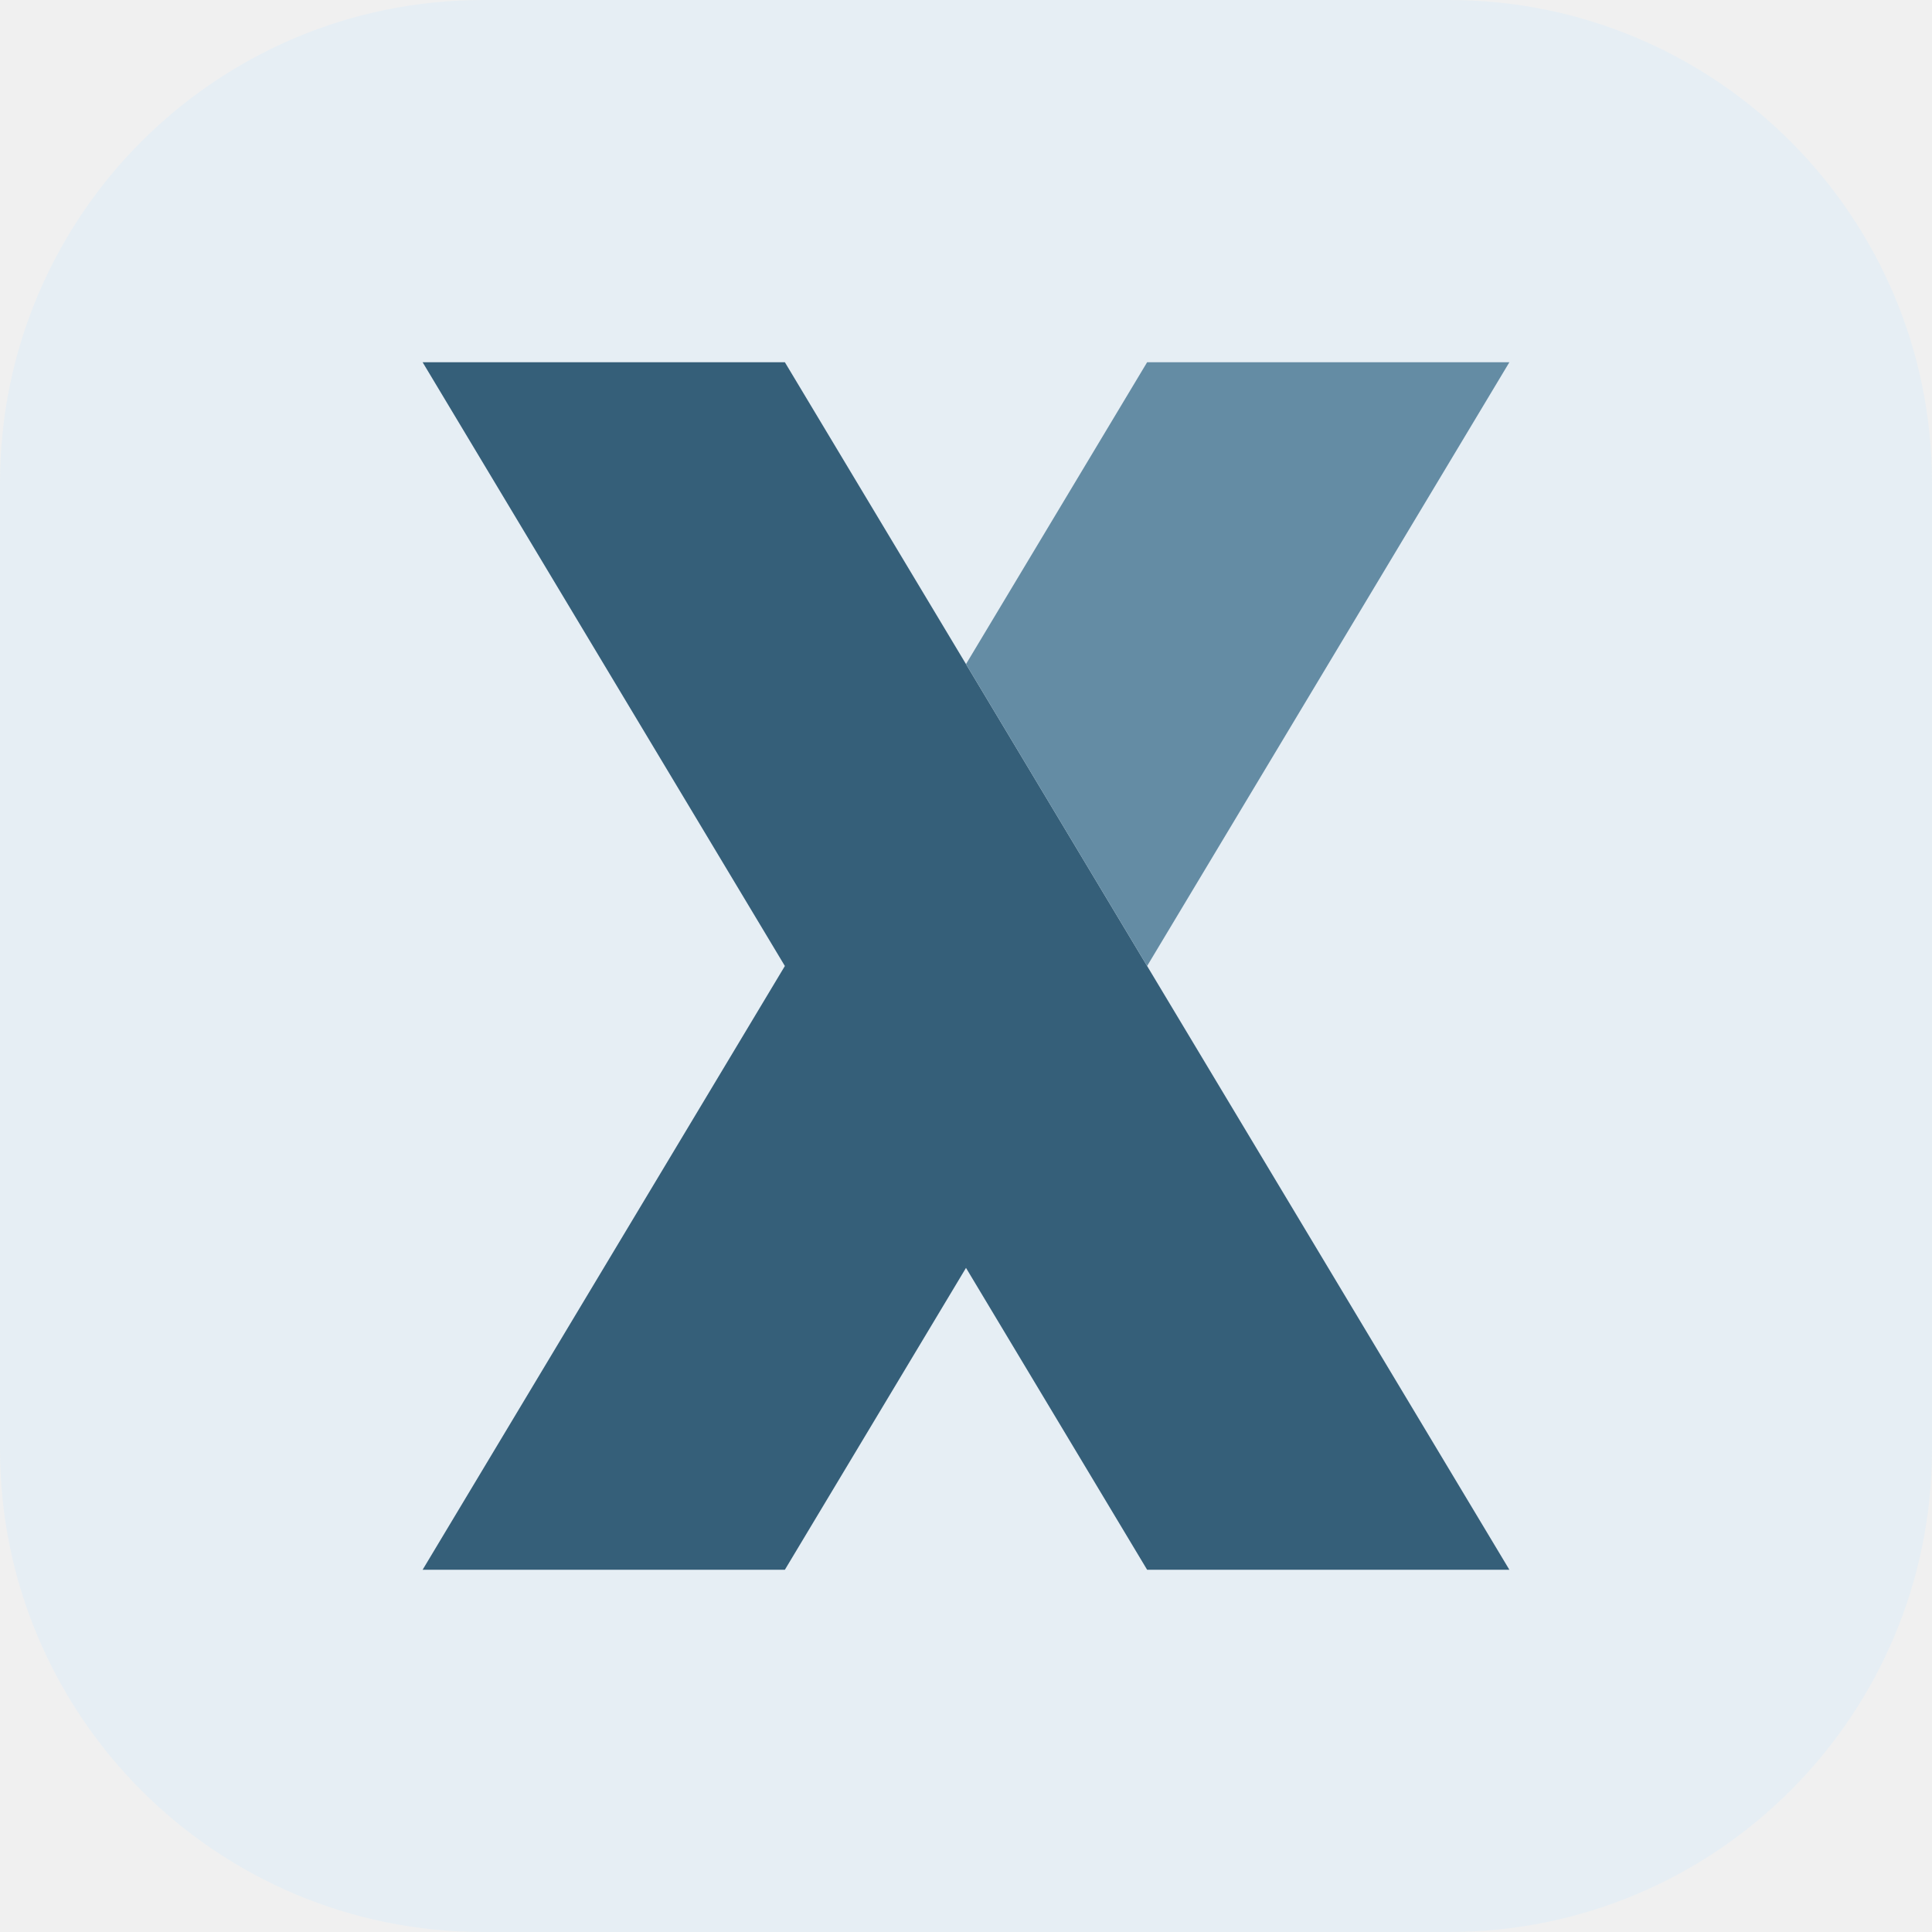
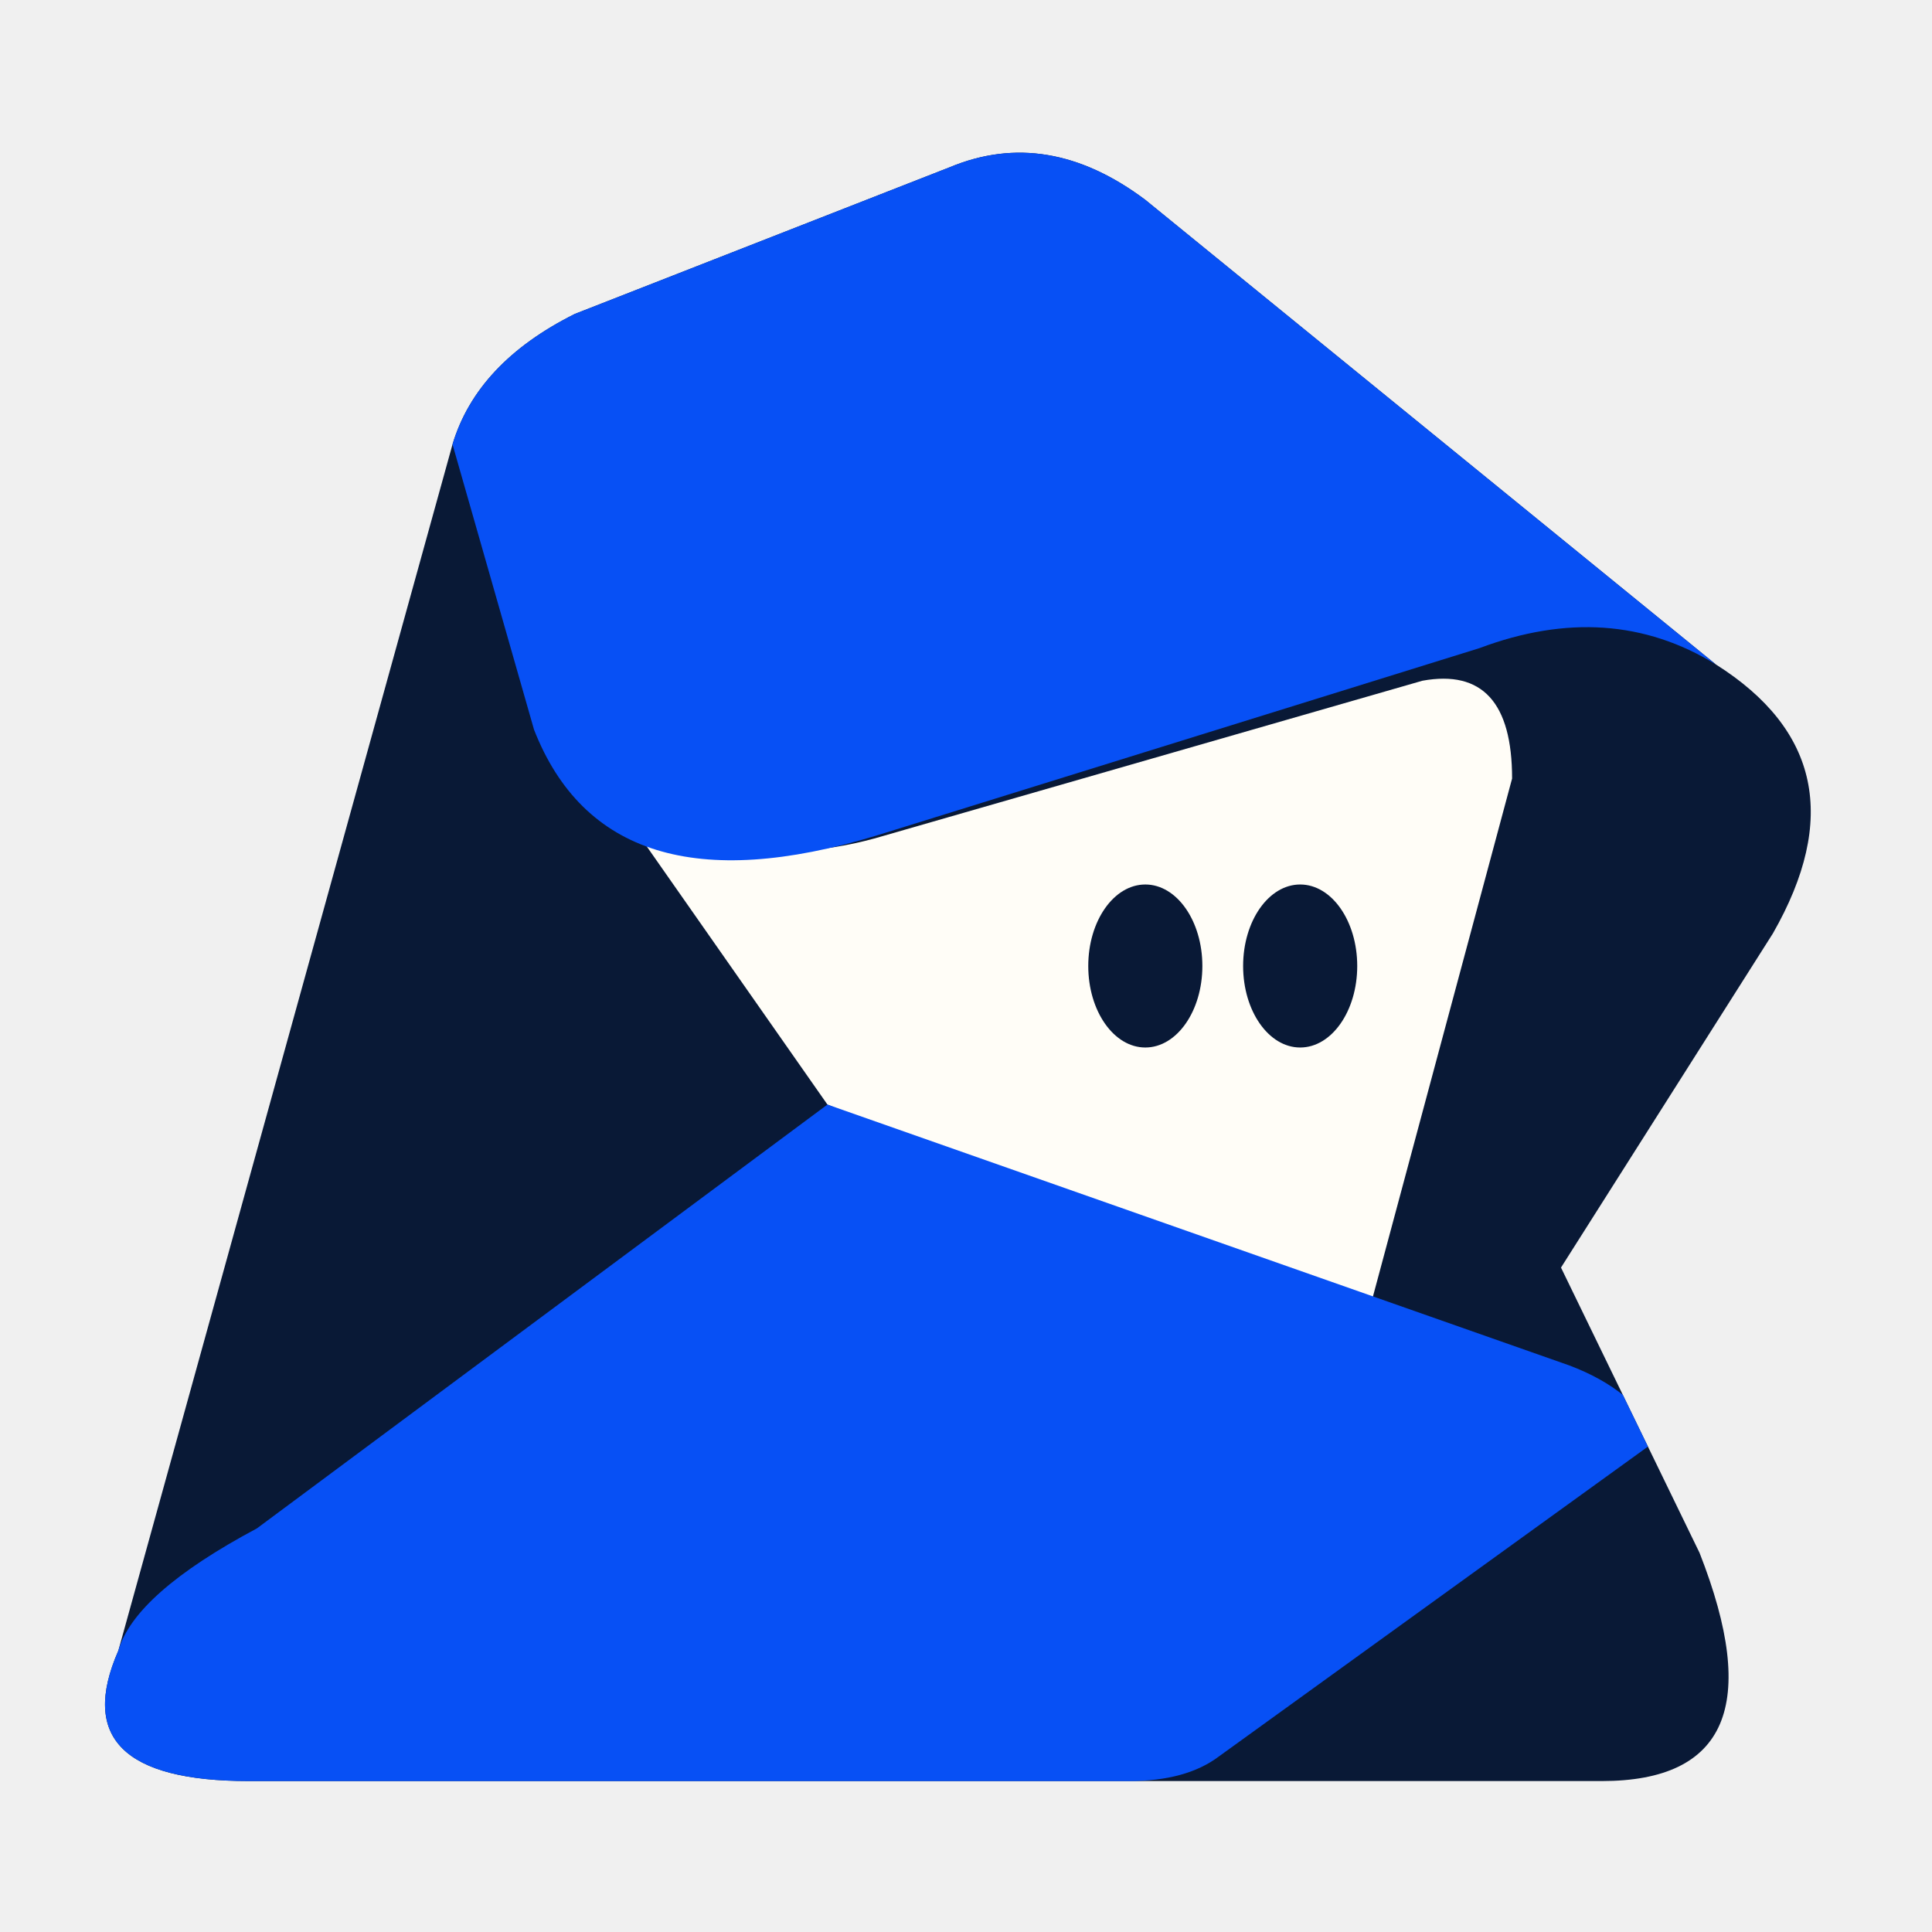
- <svg xmlns="http://www.w3.org/2000/svg" width="64" height="64" viewBox="0 0 64 64" fill="none">
-   <rect width="64" height="64" rx="16" fill="#E6EEF4" />
-   <path fill="#355F79" d="M14 12h12l24 40H38zM14 52h12l6-10-6-10z" />
-   <path fill="#648CA4" d="M38 12h12L38 32l-6-10z" />
+ <svg xmlns="http://www.w3.org/2000/svg" width="256" height="256" viewBox="0 0 256 256">
+   <style>#dark{display:none}@media(prefers-color-scheme:dark){#light{display:none}#dark{display:inline}}</style>
+   <g id="light">
+     <defs>
+       <clipPath id="light-contour">
+         <path d="M24 212 L65 64 Q68 54 80 48 L126 30 Q138 25 150 34 L220 91 Q239 103 227 124 L201 165 L218 200 Q229 228 206 228 H40 Q17 228 24 212 Z" fill="white" />
+       </clipPath>
+     </defs>
+     <g transform="translate(128 128) scale(1.08) translate(-128 -128)">
+       <g clip-path="url(#light-contour)">
+         <path d="M24 212 L65 64 Q68 54 80 48 L126 30 Q138 25 150 34 L220 91 Q239 103 227 124 L201 165 L218 200 Q229 228 206 228 H40 Q17 228 24 212 Z" fill="#091936" />
+         <path d="M83 105 Q98 118 118 112 L184 93 Q195 91 195 105 L177 172 L111 145 Z" fill="#FFFDF7" />
+         <path d="M65 64 Q68 54 80 48 L126 30 Q138 25 150 34 L220 91 Q207 83 191 89 L117 112 Q84 122 75 99 Z" fill="#0750F5" />
+         <path d="M24 212 Q26 205 41 197 L111 145 L202 177 Q210 180 213 186 L159 225 Q155 228 148 228 H40 Q17 228 24 212 Z" fill="#0750F5" />
+         <g fill="#091936">
+           <ellipse cx="150" cy="128" rx="7" ry="10" />
+           <ellipse cx="169" cy="128" rx="7" ry="10" />
+         </g>
+       </g>
+     </g>
+   </g>
+   <g id="dark">
+     <defs>
+       <mask id="dark-cut" maskUnits="userSpaceOnUse" x="0" y="0" width="256" height="256">
+         <rect width="256" height="256" fill="white" />
+         <path d="M83 105 Q98 118 118 112 L184 93 Q195 91 195 105 L177 172 L111 145 Z" fill="black" />
+         <g fill="none" stroke="black" stroke-width="8" stroke-linecap="round" stroke-linejoin="round">
+           <path d="M65 64 L79 108 Q89 138 73 157 L41 197" />
+         </g>
+       </mask>
+     </defs>
+     <g transform="translate(128 128) scale(1.08) translate(-128 -128)">
+       <g mask="url(#dark-cut)">
+         <path d="M24 212 L65 64 Q68 54 80 48 L126 30 Q138 25 150 34 L220 91 Q239 103 227 124 L201 165 L218 200 Q229 228 206 228 H40 Q17 228 24 212 Z" fill="#FFFFFF" />
+       </g>
+       <g fill="#FFFFFF">
+         <ellipse cx="150" cy="128" rx="7" ry="10" />
+         <ellipse cx="169" cy="128" rx="7" ry="10" />
+       </g>
+     </g>
+   </g>
</svg>
